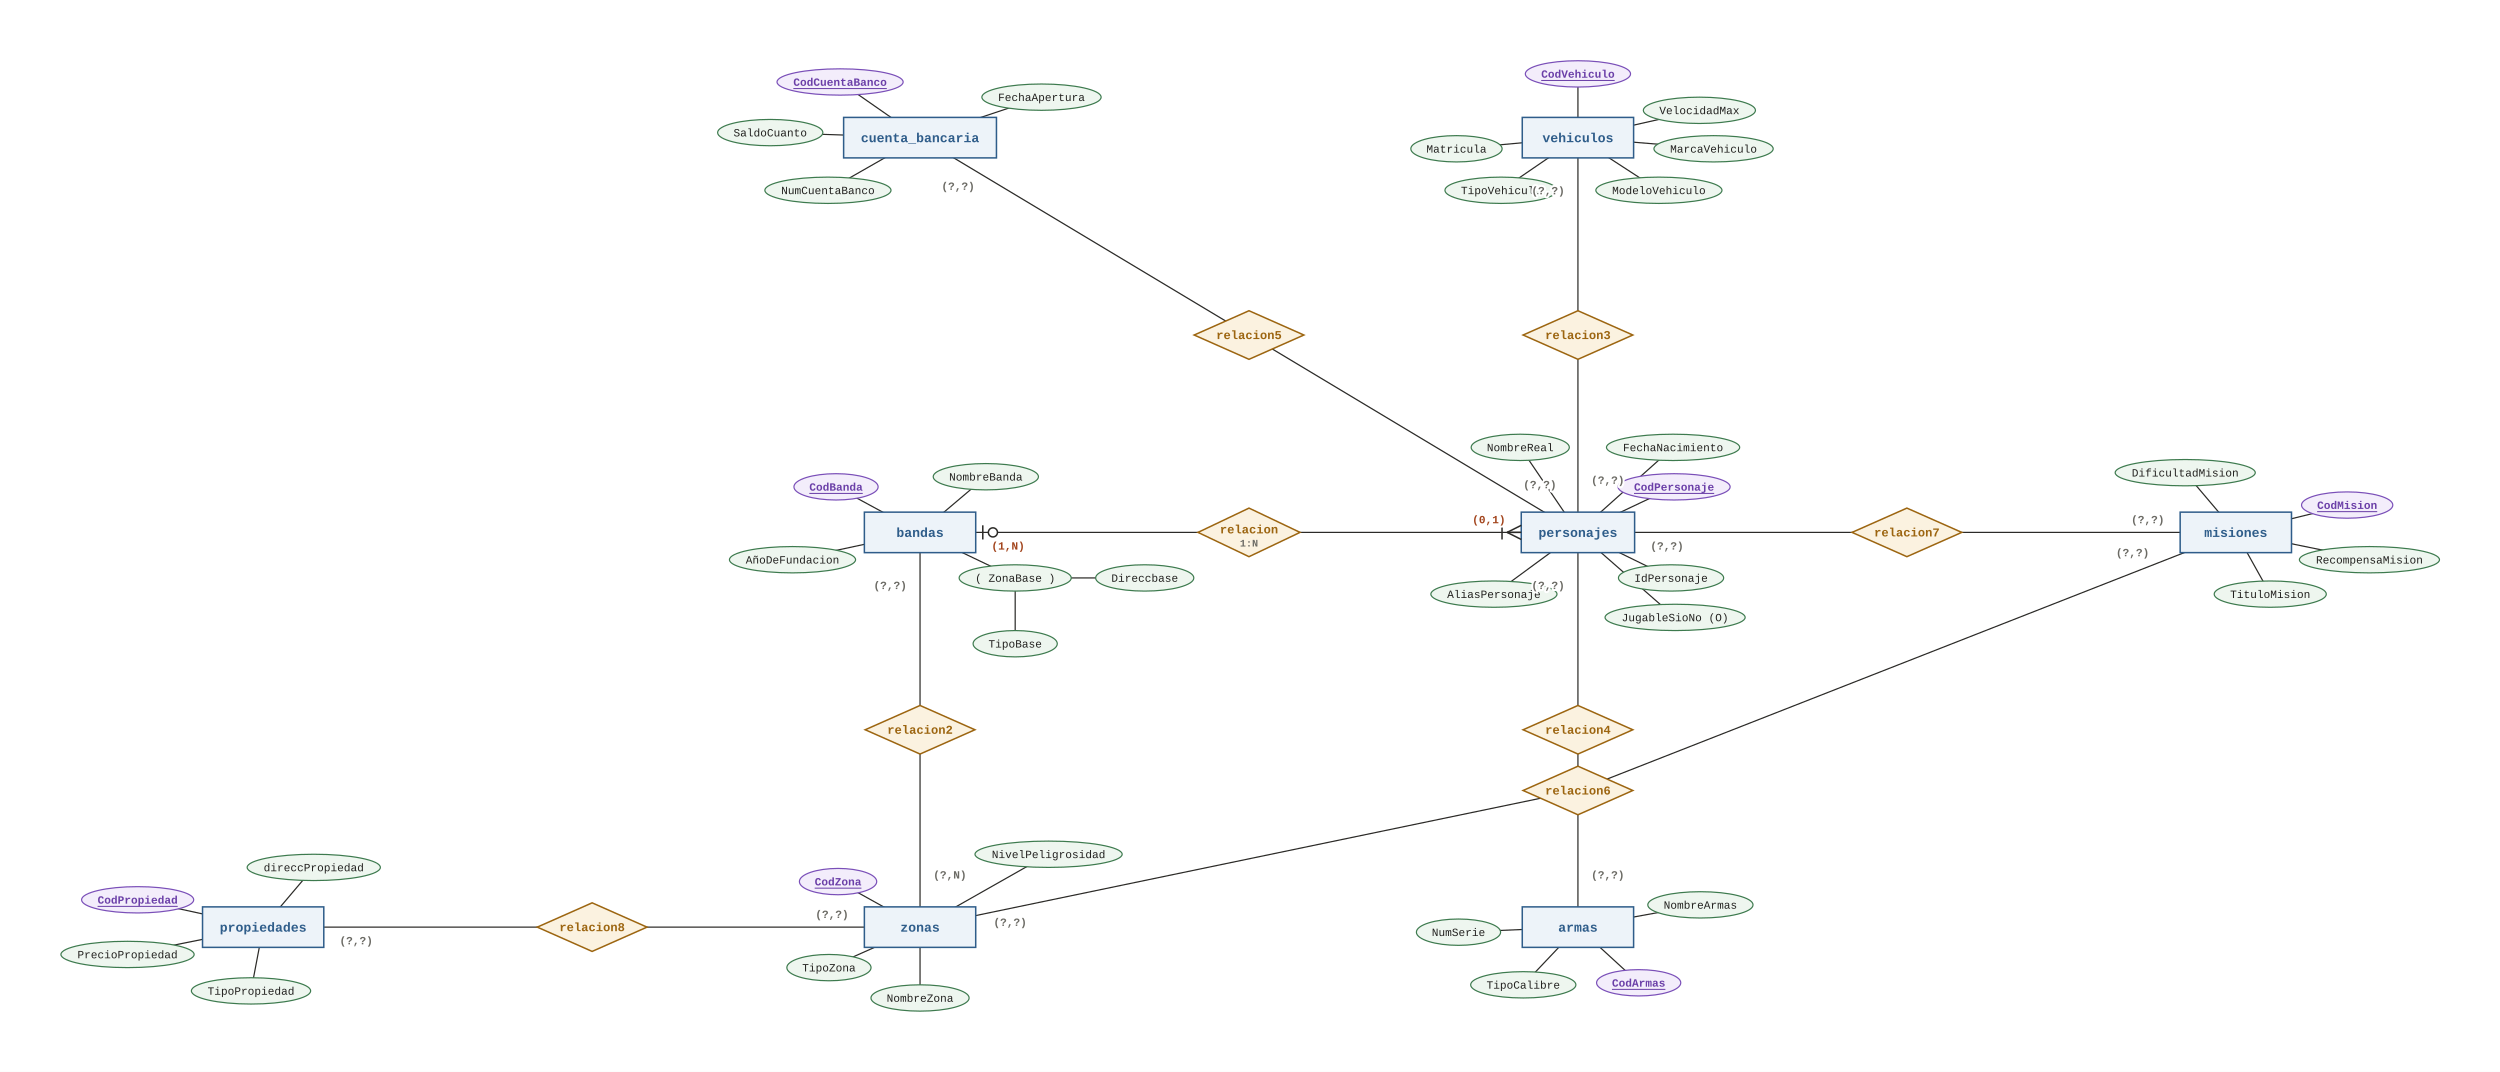
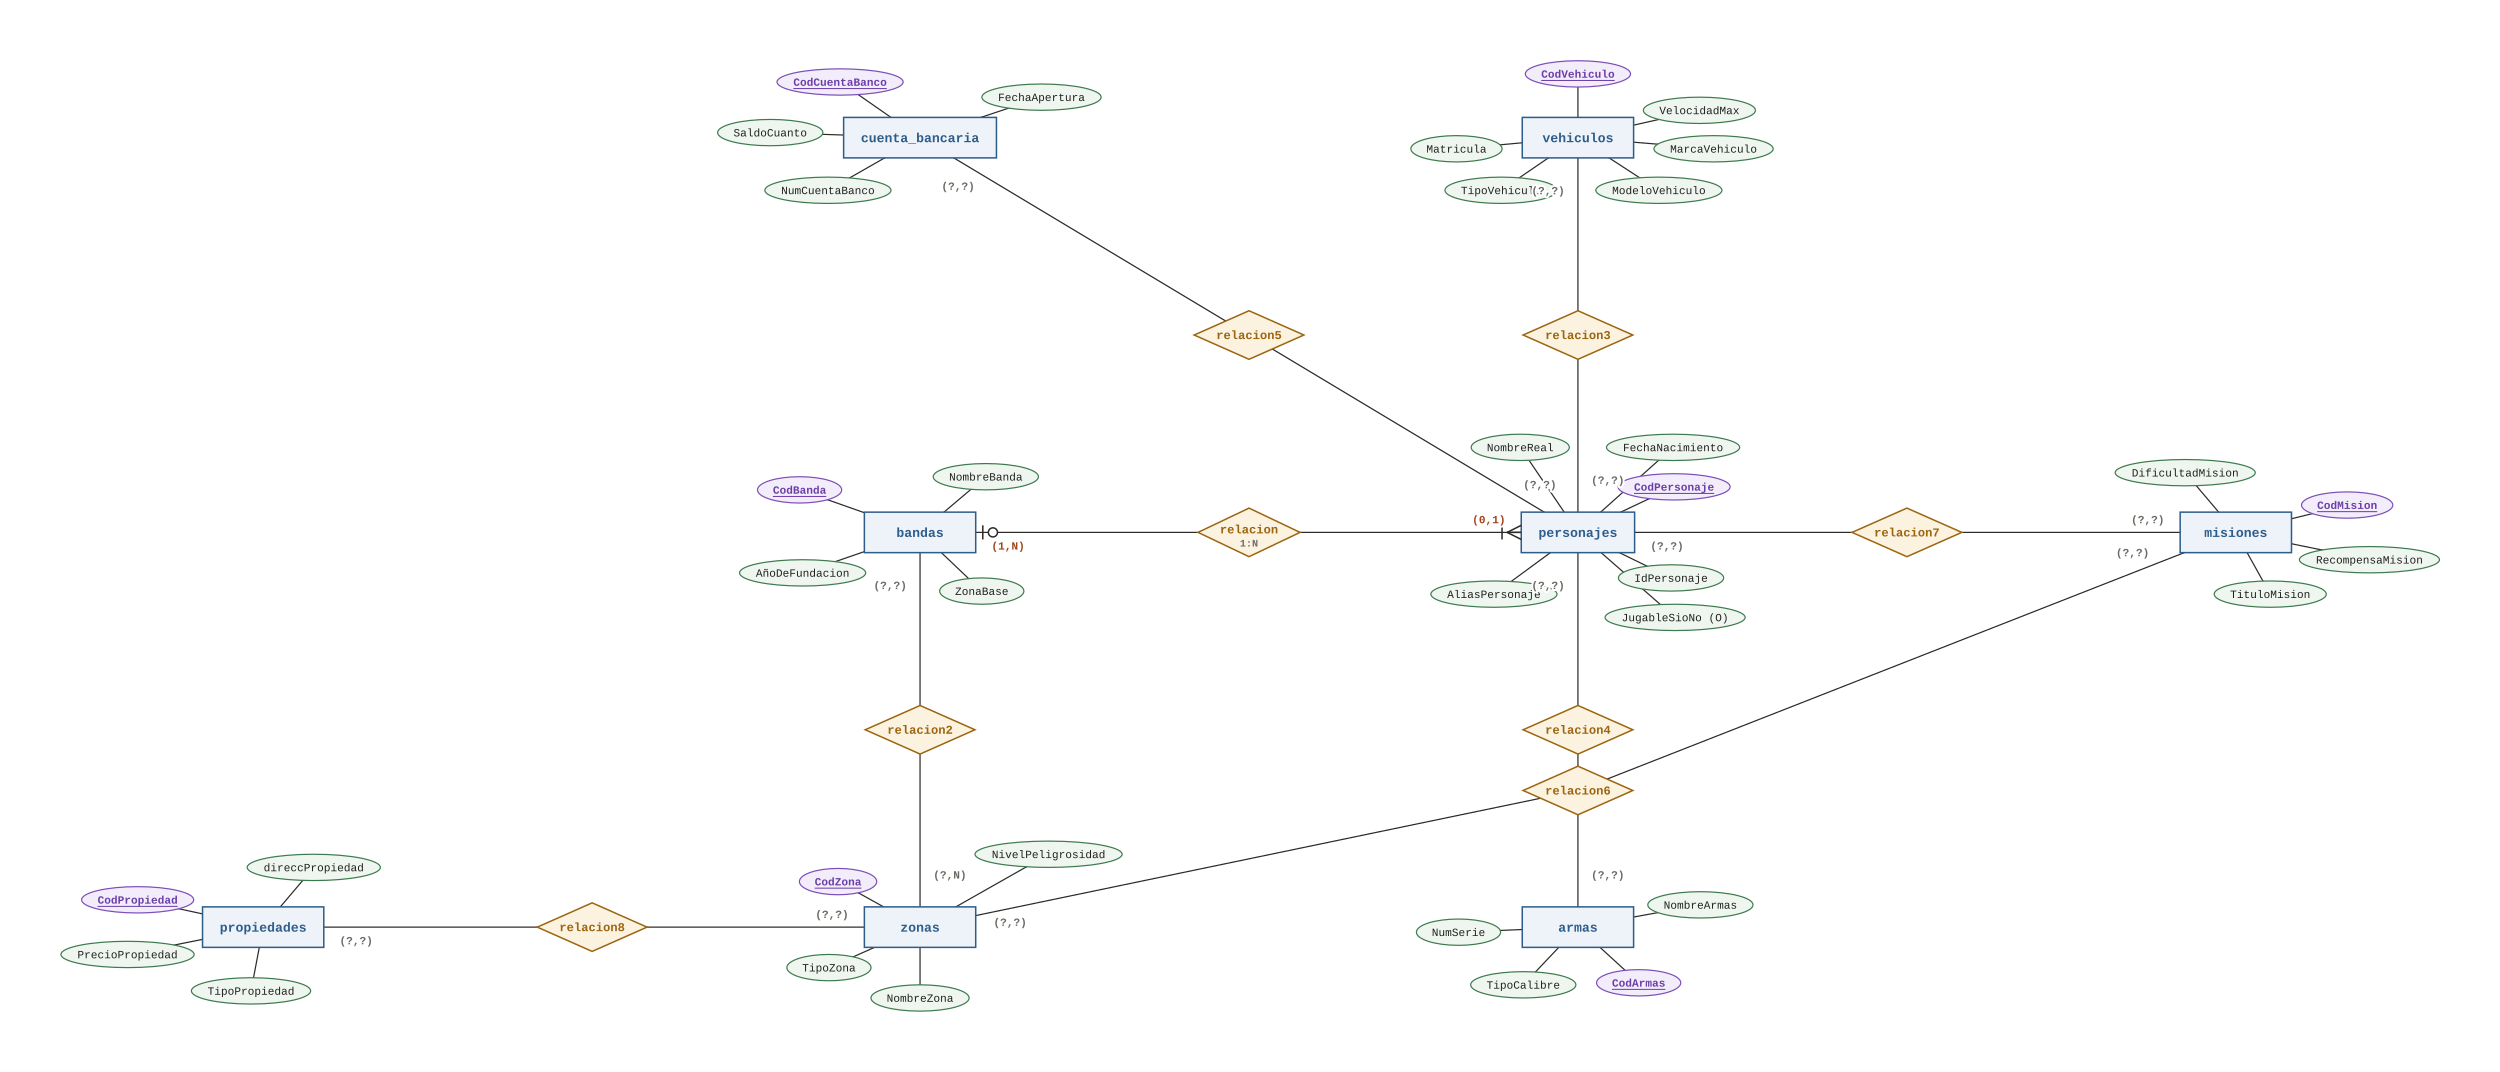
<svg xmlns="http://www.w3.org/2000/svg" viewBox="1765 1474 2470 1059" width="2470" height="1059">
  <style>.ln{stroke:#2B2A27;stroke-width:1.2}.mk{stroke:#2B2A27;stroke-width:1.5;fill:none}.mo{fill:#FFFFFF;stroke:#2B2A27;stroke-width:1.5}
.ent{fill:#EDF3F9;stroke:#2F5D8A;stroke-width:1.5}.dia{fill:#FBF2E0;stroke:#9C6510;stroke-width:1.5}.att{fill:#EEF6EF;stroke:#3D7A4E;stroke-width:1.2}.att.key{fill:#F3EDFB;stroke:#7A4FB8}.att.dr{stroke-dasharray:4 3}
.ent.in,.dia.in{fill:none}.dup{stroke:#C0362C;stroke-width:2.4}
.tx{fill:#22211F;font:11px Consolas,'JetBrains Mono','Courier New',monospace}.txk{fill:#6B3FA8;font-weight:600}.tb{font:600 13px Consolas,'JetBrains Mono','Courier New',monospace;fill:#2F5D8A}.tr{font:600 12px Consolas,'JetBrains Mono','Courier New',monospace;fill:#9C6510}.tt{font:600 10px Consolas,'JetBrains Mono','Courier New',monospace;fill:#6B6A64}
.ul{stroke:#6B3FA8;stroke-width:1}.ul.p{stroke-dasharray:3 2}.card{font:600 11px Consolas,'JetBrains Mono','Courier New',monospace;fill:#A2441C;paint-order:stroke;stroke:#FFFFFF;stroke-width:4px;stroke-linejoin:round}.cardq{fill:#6B6A64}
.tbox{fill:#FFFFFF;stroke:#A9B2C0;stroke-width:1}.thd{fill:#33557F}.thx{font:600 12.5px Consolas,'JetBrains Mono','Courier New',monospace;fill:#FFFFFF}.cx{font:11.5px Consolas,'JetBrains Mono','Courier New',monospace;fill:#22211F}.cpk{fill:#6B3FA8;font-weight:600}.cfk{fill:#A3304A}.cty{fill:#6B6A64;font-weight:400}.uq{font:600 9px Consolas,'JetBrains Mono','Courier New',monospace;fill:#2A7F8F}
.lk{stroke:#6B6A64;stroke-width:1.4;fill:none}.lk.dash{stroke-dasharray:6 4}.lkm{stroke:#6B6A64;stroke-width:1.5;fill:none}.lko{fill:#FFFFFF;stroke:#6B6A64;stroke-width:1.5}
.ipk{fill:#8E5FD0}.ifk{fill:#B4364E}.icol{fill:#2A7F8F}.inul{fill:none;stroke:#2A7F8F;stroke-width:1.3}
.rbox{fill:#FFFFFF;stroke:#22211F;stroke-width:1.1}.rnm{font:600 12.5px Consolas,'JetBrains Mono','Courier New',monospace;fill:#2F5D8A}.rcol{font:12px Consolas,'JetBrains Mono','Courier New',monospace;fill:#22211F}.rpk{font-weight:700;fill:#6B3FA8}.rfk{fill:#A3304A}.rul{stroke:#6B3FA8;stroke-width:1.1}
.rtag{font:600 9.5px Consolas,'JetBrains Mono','Courier New',monospace;fill:#6B6A64}.rarr{fill:none;stroke:#B4364E;stroke-width:1.1}.rhead{fill:#B4364E}
.ent.hd,.dia.hd{fill:none}.ktag{font:700 9px Consolas,'JetBrains Mono','Courier New',monospace;fill:#6B6A64}.rlab{fill:#FFFFFF;stroke:none;opacity:.92}.dia.assoc{stroke-dasharray:5 3}.ln.lid{stroke-width:2.2}.isal{fill:#9C6510}.skt{fill:#2F5D8A}
.thx.dup{fill:#FFC2BD}.cx.dup,.rnm.dup,.rcol.dup{fill:#C0362C;text-decoration:underline}
.note{stroke-width:1.2}.note-fold{stroke-width:1.2}.nc-y{fill:#FFF4C2;stroke:#D2AE36}.nc-b{fill:#DDEBFA;stroke:#7AA3D6}.nc-g{fill:#DFF2E1;stroke:#7DBB87}.nc-p{fill:#FBE1EC;stroke:#D98AAE}.note-fold{filter:brightness(.93)}.note-tx{font:12px 'Segoe UI',Arial,sans-serif;fill:#2B2A27}</style>
  <rect x="1765" y="1474" width="2470" height="1059" fill="#ffffff" />
  <line x1="2674" y1="2390" x2="2593" y2="2345" class="ln" />
  <line x1="2674" y1="2390" x2="2674" y2="2460" class="ln" />
  <line x1="2674" y1="2390" x2="2584" y2="2430" class="ln" />
  <line x1="2674" y1="2390" x2="2801" y2="2318" class="ln" />
  <line x1="3324" y1="2000" x2="3416" y2="2045" class="ln" />
  <line x1="3324" y1="2000" x2="3241" y2="2061" class="ln" />
  <line x1="3324" y1="2000" x2="3267" y2="1916" class="ln" />
  <line x1="3324" y1="2000" x2="3418" y2="1916" class="ln" />
  <line x1="3324" y1="2000" x2="3420" y2="2084" class="ln" />
-   <line x1="2674" y1="2000" x2="2591" y2="1955" class="ln" />
+   <line x1="2674" y1="2000" x2="2555" y2="1958" class="ln" />
  <line x1="2674" y1="2000" x2="2739" y2="1945" class="ln" />
-   <line x1="2674" y1="2000" x2="2548" y2="2027" class="ln" />
-   <line x1="2674" y1="2000" x2="2768" y2="2045" class="ln" />
+   <line x1="2674" y1="2000" x2="2558" y2="2040" class="ln" />
+   <line x1="2674" y1="2000" x2="2735" y2="2058" class="ln" />
  <line x1="3324" y1="1610" x2="3204" y2="1621" class="ln" />
  <line x1="3324" y1="1610" x2="3324" y2="1547" class="ln" />
  <line x1="3324" y1="2000" x2="3419" y2="1955" class="ln" />
  <line x1="3324" y1="1610" x2="3458" y2="1621" class="ln" />
  <line x1="3324" y1="1610" x2="3404" y2="1662" class="ln" />
  <line x1="3324" y1="1610" x2="3248" y2="1662" class="ln" />
  <line x1="3324" y1="2390" x2="3206" y2="2395" class="ln" />
  <line x1="3324" y1="2390" x2="3445" y2="2368" class="ln" />
  <line x1="3324" y1="2390" x2="3270" y2="2447" class="ln" />
  <line x1="3324" y1="2390" x2="3384" y2="2445" class="ln" />
  <line x1="2674" y1="1610" x2="2583" y2="1662" class="ln" />
  <line x1="2674" y1="1610" x2="2595" y2="1555" class="ln" />
  <line x1="2674" y1="1610" x2="2794" y2="1570" class="ln" />
  <line x1="2674" y1="1610" x2="2526" y2="1605" class="ln" />
  <line x1="3974" y1="2000" x2="4084" y2="1973" class="ln" />
  <line x1="3974" y1="2000" x2="4008" y2="2061" class="ln" />
  <line x1="3974" y1="2000" x2="3924" y2="1941" class="ln" />
  <line x1="3974" y1="2000" x2="4106" y2="2027" class="ln" />
  <line x1="2025" y1="2390" x2="1901" y2="2363" class="ln" />
  <line x1="2025" y1="2390" x2="2013" y2="2453" class="ln" />
  <line x1="2025" y1="2390" x2="2075" y2="2331" class="ln" />
  <line x1="2025" y1="2390" x2="1891" y2="2417" class="ln" />
  <line x1="3324" y1="1610" x2="3444" y2="1583" class="ln" />
  <line x1="2999" y1="2000" x2="3324" y2="2000" class="ln" />
  <line x1="2999" y1="2000" x2="2674" y2="2000" class="ln" />
  <line x1="2674" y1="2195" x2="2674" y2="2390" class="ln" />
  <line x1="2674" y1="2195" x2="2674" y2="2000" class="ln" />
  <line x1="3324" y1="1805" x2="3324" y2="2000" class="ln" />
  <line x1="3324" y1="1805" x2="3324" y2="1610" class="ln" />
  <line x1="3324" y1="2195" x2="3324" y2="2000" class="ln" />
  <line x1="3324" y1="2195" x2="3324" y2="2390" class="ln" />
  <line x1="2999" y1="1805" x2="3324" y2="2000" class="ln" />
  <line x1="2999" y1="1805" x2="2674" y2="1610" class="ln" />
  <line x1="3324" y1="2255" x2="3974" y2="2000" class="ln" />
  <line x1="3324" y1="2255" x2="2674" y2="2390" class="ln" />
  <line x1="3649" y1="2000" x2="3324" y2="2000" class="ln" />
  <line x1="3649" y1="2000" x2="3974" y2="2000" class="ln" />
  <line x1="2350" y1="2390" x2="2674" y2="2390" class="ln" />
  <line x1="2350" y1="2390" x2="2025" y2="2390" class="ln" />
-   <line x1="2768" y1="2045" x2="2896" y2="2045" class="ln" />
-   <line x1="2768" y1="2045" x2="2768" y2="2110" class="ln" />
  <g class="node" data-id="nmwmhqvag3xdsrz">
    <rect x="2619" y="2370" width="110" height="40" class="ent" />
    <text x="2674" y="2394.5" text-anchor="middle" class="tb">zonas</text>
  </g>
  <g class="node" data-id="nmwmhrrtz46f440">
    <ellipse cx="2593" cy="2345" rx="38.2" ry="13" class="att key" />
    <text x="2593" y="2348.8" text-anchor="middle" class="tx txk">CodZona</text>
    <line x1="2569.9" y1="2351.5" x2="2616.1" y2="2351.5" class="ul" />
  </g>
  <g class="node" data-id="nmwmhs1pz4838rc">
    <ellipse cx="2674" cy="2460" rx="48.5" ry="13" class="att" />
    <text x="2674" y="2463.8" text-anchor="middle" class="tx">NombreZona</text>
  </g>
  <g class="node" data-id="nmwmhse6k4avtgo">
    <ellipse cx="2584" cy="2430" rx="41.6" ry="13" class="att" />
    <text x="2584" y="2433.8" text-anchor="middle" class="tx">TipoZona</text>
  </g>
  <g class="node" data-id="nmwmhsl8x4cs0xw">
    <ellipse cx="2801" cy="2318" rx="72.7" ry="13" class="att" />
    <text x="2801" y="2321.8" text-anchor="middle" class="tx">NivelPeligrosidad</text>
  </g>
  <g class="node" data-id="nmwmhtg534eof8d">
    <rect x="3268" y="1980" width="112" height="40" class="ent" />
    <text x="3324" y="2004.5" text-anchor="middle" class="tb">personajes</text>
  </g>
  <g class="node" data-id="nmwmhtvoe4fcd3s">
    <ellipse cx="3416" cy="2045" rx="52" ry="13" class="att" />
    <text x="3416" y="2048.8" text-anchor="middle" class="tx">IdPersonaje</text>
  </g>
  <g class="node" data-id="nmwmhtzp54hasp6">
    <ellipse cx="3241" cy="2061" rx="62.3" ry="13" class="att" />
    <text x="3241" y="2064.8" text-anchor="middle" class="tx">AliasPersonaje</text>
  </g>
  <g class="node" data-id="nmwmhu9s44jnxp9">
    <ellipse cx="3267" cy="1916" rx="48.5" ry="13" class="att" />
    <text x="3267" y="1919.8" text-anchor="middle" class="tx">NombreReal</text>
  </g>
  <g class="node" data-id="nmwmhvhij4l5lyf">
    <ellipse cx="3418" cy="1916" rx="65.8" ry="13" class="att" />
    <text x="3418" y="1919.8" text-anchor="middle" class="tx">FechaNacimiento</text>
  </g>
  <g class="node" data-id="nmwmhw2st4nqzpn">
    <ellipse cx="3420" cy="2084" rx="69.2" ry="13" class="att" />
    <text x="3420" y="2087.8" text-anchor="middle" class="tx">JugableSioNo (O)</text>
  </g>
  <g class="node" data-id="nmwmhxjzb4pf9rv">
    <rect x="2619" y="1980" width="110" height="40" class="ent" />
    <text x="2674" y="2004.5" text-anchor="middle" class="tb">bandas</text>
  </g>
  <g class="node" data-id="nmwmhxsy74qo5d7">
-     <ellipse cx="2591" cy="1955" rx="41.6" ry="13" class="att key" />
-     <text x="2591" y="1958.8" text-anchor="middle" class="tx txk">CodBanda</text>
-     <line x1="2564.6" y1="1961.5" x2="2617.4" y2="1961.5" class="ul" />
+     <ellipse cx="2555" cy="1958" rx="41.6" ry="13" class="att key" />
+     <text x="2555" y="1961.8" text-anchor="middle" class="tx txk">CodBanda</text>
+     <line x1="2528.6" y1="1964.5" x2="2581.4" y2="1964.5" class="ul" />
  </g>
  <g class="node" data-id="nmwmhy7ny4s7mmz">
    <ellipse cx="2739" cy="1945" rx="52" ry="13" class="att" />
    <text x="2739" y="1948.8" text-anchor="middle" class="tx">NombreBanda</text>
  </g>
  <g class="node" data-id="nmwmhzwdd4umxmz">
-     <ellipse cx="2548" cy="2027" rx="62.3" ry="13" class="att" />
-     <text x="2548" y="2030.8" text-anchor="middle" class="tx">AñoDeFundacion</text>
+     <ellipse cx="2558" cy="2040" rx="62.3" ry="13" class="att" />
+     <text x="2558" y="2043.8" text-anchor="middle" class="tx">AñoDeFundacion</text>
  </g>
  <g class="node" data-id="nmwmi0gy84w97ze">
-     <ellipse cx="2768" cy="2045" rx="55.4" ry="13" class="att" />
-     <text x="2768" y="2048.8" text-anchor="middle" class="tx">( ZonaBase )</text>
+     <ellipse cx="2735" cy="2058" rx="41.6" ry="13" class="att" />
+     <text x="2735" y="2061.8" text-anchor="middle" class="tx">ZonaBase</text>
  </g>
  <g class="node" data-id="nmwmi2cq74yrbnu">
    <rect x="3269" y="1590" width="110" height="40" class="ent" />
    <text x="3324" y="1614.5" text-anchor="middle" class="tb">vehiculos</text>
  </g>
  <g class="node" data-id="nmwmi2nv34ztt1i">
    <ellipse cx="3204" cy="1621" rx="45.1" ry="13" class="att" />
    <text x="3204" y="1624.8" text-anchor="middle" class="tx">Matricula</text>
  </g>
  <g class="node" data-id="nmwmi3kmf51jxje">
    <ellipse cx="3324" cy="1547" rx="52" ry="13" class="att key" />
    <text x="3324" y="1550.8" text-anchor="middle" class="tx txk">CodVehiculo</text>
    <line x1="3287.7" y1="1553.5" x2="3360.3" y2="1553.5" class="ul" />
  </g>
  <g class="node" data-id="nmwmi402d53smqh">
    <ellipse cx="3419" cy="1955" rx="55.4" ry="13" class="att key" />
    <text x="3419" y="1958.8" text-anchor="middle" class="tx txk">CodPersonaje</text>
    <line x1="3379.4" y1="1961.5" x2="3458.6" y2="1961.5" class="ul" />
  </g>
  <g class="node" data-id="nmwmi4m2t551h8a">
    <ellipse cx="3458" cy="1621" rx="58.9" ry="13" class="att" />
    <text x="3458" y="1624.8" text-anchor="middle" class="tx">MarcaVehiculo</text>
  </g>
  <g class="node" data-id="nmwmi5d3357tlys">
    <ellipse cx="3404" cy="1662" rx="62.3" ry="13" class="att" />
    <text x="3404" y="1665.8" text-anchor="middle" class="tx">ModeloVehiculo</text>
  </g>
  <g class="node" data-id="nmwmi6y4t590tg7">
    <ellipse cx="3248" cy="1662" rx="55.4" ry="13" class="att" />
    <text x="3248" y="1665.8" text-anchor="middle" class="tx">TipoVehiculo</text>
  </g>
  <g class="node" data-id="nmwmia2g75bo3id">
    <rect x="3269" y="2370" width="110" height="40" class="ent" />
    <text x="3324" y="2394.5" text-anchor="middle" class="tb">armas</text>
  </g>
  <g class="node" data-id="nmwmia8na5ce6x1">
    <ellipse cx="3206" cy="2395" rx="41.6" ry="13" class="att" />
    <text x="3206" y="2398.8" text-anchor="middle" class="tx">NumSerie</text>
  </g>
  <g class="node" data-id="nmwmiasoj5eu1sq">
    <ellipse cx="3445" cy="2368" rx="52" ry="13" class="att" />
    <text x="3445" y="2371.8" text-anchor="middle" class="tx">NombreArmas</text>
  </g>
  <g class="node" data-id="nmwmic04b5gq8px">
    <ellipse cx="3270" cy="2447" rx="52" ry="13" class="att" />
    <text x="3270" y="2450.8" text-anchor="middle" class="tx">TipoCalibre</text>
  </g>
  <g class="node" data-id="nmwmie3675k2tdn">
    <ellipse cx="3384" cy="2445" rx="41.6" ry="13" class="att key" />
    <text x="3384" y="2448.8" text-anchor="middle" class="tx txk">CodArmas</text>
    <line x1="3357.6" y1="2451.5" x2="3410.4" y2="2451.5" class="ul" />
  </g>
  <g class="node" data-id="nmwmieuhb5myfep">
    <rect x="2598.5" y="1590" width="151" height="40" class="ent" />
    <text x="2674" y="1614.5" text-anchor="middle" class="tb">cuenta_bancaria</text>
  </g>
  <g class="node" data-id="nmwmifxlj5nexyy">
    <ellipse cx="2583" cy="1662" rx="62.3" ry="13" class="att" />
    <text x="2583" y="1665.8" text-anchor="middle" class="tx">NumCuentaBanco</text>
  </g>
  <g class="node" data-id="nmwmih6ur5pqn8f">
    <ellipse cx="2595" cy="1555" rx="62.3" ry="13" class="att key" />
    <text x="2595" y="1558.8" text-anchor="middle" class="tx txk">CodCuentaBanco</text>
    <line x1="2548.8" y1="1561.5" x2="2641.2" y2="1561.5" class="ul" />
  </g>
  <g class="node" data-id="nmwmih70n5rkz42">
    <ellipse cx="2794" cy="1570" rx="58.9" ry="13" class="att" />
    <text x="2794" y="1573.8" text-anchor="middle" class="tx">FechaApertura</text>
  </g>
  <g class="node" data-id="nmwmilzss5tyocj">
    <ellipse cx="2526" cy="1605" rx="52" ry="13" class="att" />
    <text x="2526" y="1608.8" text-anchor="middle" class="tx">SaldoCuanto</text>
  </g>
  <g class="node" data-id="nmwmio5i75v8jmj">
    <rect x="3919" y="1980" width="110" height="40" class="ent" />
    <text x="3974" y="2004.5" text-anchor="middle" class="tb">misiones</text>
  </g>
  <g class="node" data-id="nmwmiow465w8po8">
    <ellipse cx="4084" cy="1973" rx="45.1" ry="13" class="att key" />
    <text x="4084" y="1976.8" text-anchor="middle" class="tx txk">CodMision</text>
    <line x1="4054.3" y1="1979.5" x2="4113.7" y2="1979.5" class="ul" />
  </g>
  <g class="node" data-id="nmwmir5ci5yhlv1">
    <ellipse cx="4008" cy="2061" rx="55.4" ry="13" class="att" />
    <text x="4008" y="2064.8" text-anchor="middle" class="tx">TituloMision</text>
  </g>
  <g class="node" data-id="nmwmirrxe60nf3k">
    <ellipse cx="3924" cy="1941" rx="69.2" ry="13" class="att" />
    <text x="3924" y="1944.8" text-anchor="middle" class="tx">DificultadMision</text>
  </g>
  <g class="node" data-id="nmwmisx1w62qcp3">
    <ellipse cx="4106" cy="2027" rx="69.2" ry="13" class="att" />
    <text x="4106" y="2030.8" text-anchor="middle" class="tx">RecompensaMision</text>
  </g>
  <g class="node" data-id="nmwmiwxrr6474jo">
    <rect x="1965.1" y="2370" width="119.8" height="40" class="ent" />
    <text x="2025" y="2394.5" text-anchor="middle" class="tb">propiedades</text>
  </g>
  <g class="node" data-id="nmwmj46ri65fsi7">
    <ellipse cx="1901" cy="2363" rx="55.4" ry="13" class="att key" />
    <text x="1901" y="2366.8" text-anchor="middle" class="tx txk">CodPropiedad</text>
    <line x1="1861.4" y1="2369.5" x2="1940.6" y2="2369.5" class="ul" />
  </g>
  <g class="node" data-id="nmwmj4fdq67bwgb">
    <ellipse cx="2013" cy="2453" rx="58.9" ry="13" class="att" />
    <text x="2013" y="2456.8" text-anchor="middle" class="tx">TipoPropiedad</text>
  </g>
  <g class="node" data-id="nmwmj5cyw692ayh">
    <ellipse cx="2075" cy="2331" rx="65.8" ry="13" class="att" />
    <text x="2075" y="2334.8" text-anchor="middle" class="tx">direccPropiedad</text>
  </g>
  <g class="node" data-id="nmwmj8ovs6bwnpc">
    <ellipse cx="1891" cy="2417" rx="65.8" ry="13" class="att" />
    <text x="1891" y="2420.8" text-anchor="middle" class="tx">PrecioPropiedad</text>
  </g>
  <g class="node" data-id="nmwmjht0x6dnj06">
    <ellipse cx="3444" cy="1583" rx="55.4" ry="13" class="att" />
    <text x="3444" y="1586.8" text-anchor="middle" class="tx">VelocidadMax</text>
  </g>
  <g class="node" data-id="nmwmjmfhi6frj9i">
    <polygon points="2999,1976 3049.4,2000 2999,2024 2948.6,2000" class="dia" />
    <text x="2999" y="2001" text-anchor="middle" class="tr">relacion</text>
    <text x="2999" y="2014" text-anchor="middle" class="tt">1:N</text>
  </g>
  <g class="node" data-id="nmwmjmt126iqzcu">
    <polygon points="2674,2171 2728.2,2195 2674,2219 2619.8,2195" class="dia" />
    <text x="2674" y="2199" text-anchor="middle" class="tr">relacion2</text>
  </g>
  <g class="node" data-id="nmwmjowra6lotfp">
    <polygon points="3324,1781 3378.2,1805 3324,1829 3269.8,1805" class="dia" />
    <text x="3324" y="1809" text-anchor="middle" class="tr">relacion3</text>
  </g>
  <g class="node" data-id="nmwmjrzby6oci5u">
    <polygon points="3324,2171 3378.2,2195 3324,2219 3269.8,2195" class="dia" />
    <text x="3324" y="2199" text-anchor="middle" class="tr">relacion4</text>
  </g>
  <g class="node" data-id="nmwmjtid26r4xvv">
    <polygon points="2999,1781 3053.2,1805 2999,1829 2944.8,1805" class="dia" />
    <text x="2999" y="1809" text-anchor="middle" class="tr">relacion5</text>
  </g>
  <g class="node" data-id="nmwmjv7rp6uawza">
    <polygon points="3324,2231 3378.2,2255 3324,2279 3269.8,2255" class="dia" />
    <text x="3324" y="2259" text-anchor="middle" class="tr">relacion6</text>
  </g>
  <g class="node" data-id="nmwmjythq6xg17k">
    <polygon points="3649,1976 3703.2,2000 3649,2024 3594.8,2000" class="dia" />
    <text x="3649" y="2004" text-anchor="middle" class="tr">relacion7</text>
  </g>
  <g class="node" data-id="nmwmk074e708on4">
    <polygon points="2350,2366 2404.2,2390 2350,2414 2295.8,2390" class="dia" />
    <text x="2350" y="2394" text-anchor="middle" class="tr">relacion8</text>
-   </g>
-   <g class="node" data-id="nmwmk94qd74w22w">
-     <ellipse cx="2896" cy="2045" rx="48.5" ry="13" class="att" />
-     <text x="2896" y="2048.8" text-anchor="middle" class="tx">Direccbase</text>
-   </g>
-   <g class="node" data-id="nmwmk9z2m76ukq5">
-     <ellipse cx="2768" cy="2110" rx="41.6" ry="13" class="att" />
-     <text x="2768" y="2113.8" text-anchor="middle" class="tx">TipoBase</text>
  </g>
  <line x1="3254" y1="2000" x2="3268" y2="1993" class="mk" />
  <line x1="3254" y1="2000" x2="3268" y2="2000" class="mk" />
  <line x1="3254" y1="2000" x2="3268" y2="2007" class="mk" />
  <line x1="3249" y1="1993" x2="3249" y2="2007" class="mk" />
  <line x1="2736" y1="2007" x2="2736" y2="1993" class="mk" />
  <circle cx="2746" cy="2000" r="4.5" class="mo" />
  <text x="3236" y="1991" text-anchor="middle" class="card">(0,1)</text>
  <text x="2761" y="2017" text-anchor="middle" class="card">(1,N)</text>
  <text x="2687" y="2342" text-anchor="start" class="card cardq">(?,N)</text>
  <text x="2661" y="2056" text-anchor="end" class="card cardq">(?,?)</text>
  <text x="3337" y="1952" text-anchor="start" class="card cardq">(?,?)</text>
  <text x="3311" y="1666" text-anchor="end" class="card cardq">(?,?)</text>
  <text x="3311" y="2056" text-anchor="end" class="card cardq">(?,?)</text>
  <text x="3337" y="2342" text-anchor="start" class="card cardq">(?,?)</text>
  <text x="3269.9" y="1956.4" text-anchor="start" class="card cardq">(?,?)</text>
  <text x="2728.1" y="1661.6" text-anchor="end" class="card cardq">(?,?)</text>
  <text x="3888.5" y="2023.6" text-anchor="end" class="card cardq">(?,?)</text>
  <text x="2763" y="2388.8" text-anchor="middle" class="card cardq">(?,?)</text>
  <text x="3412" y="2017" text-anchor="middle" class="card cardq">(?,?)</text>
  <text x="3887" y="1991" text-anchor="middle" class="card cardq">(?,?)</text>
  <text x="2587" y="2381" text-anchor="middle" class="card cardq">(?,?)</text>
  <text x="2116.9" y="2407" text-anchor="middle" class="card cardq">(?,?)</text>
</svg>
